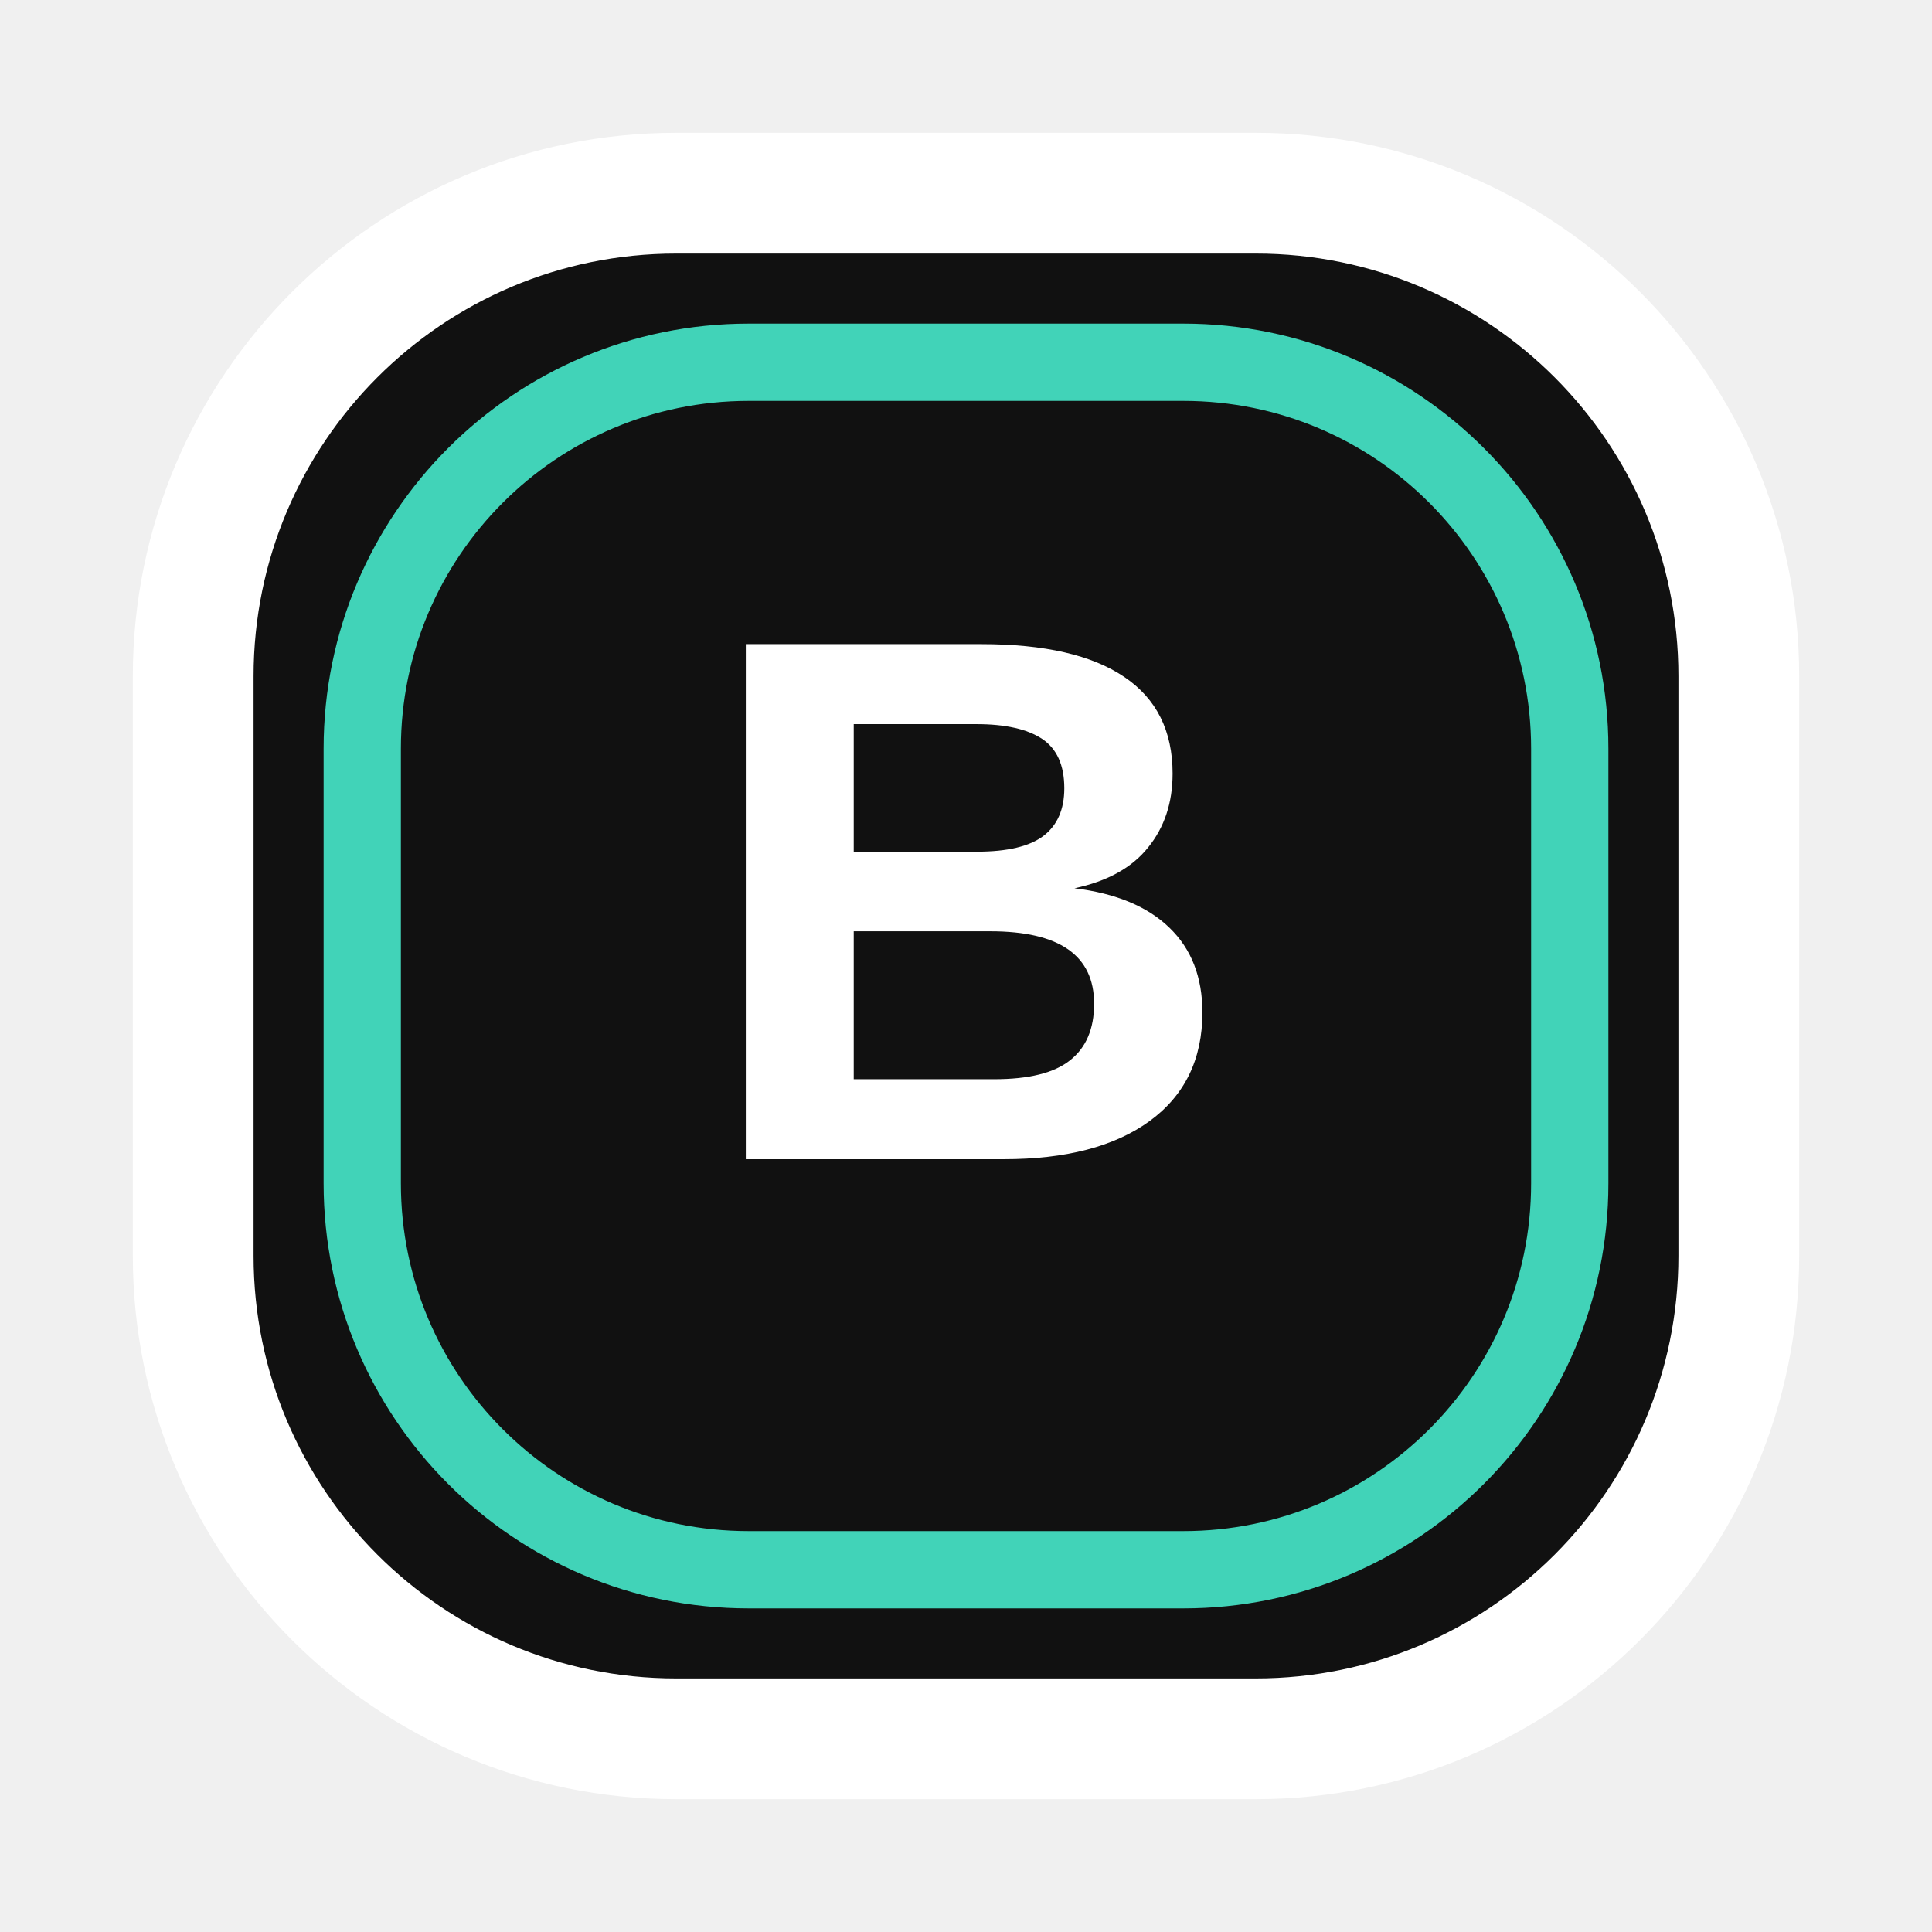
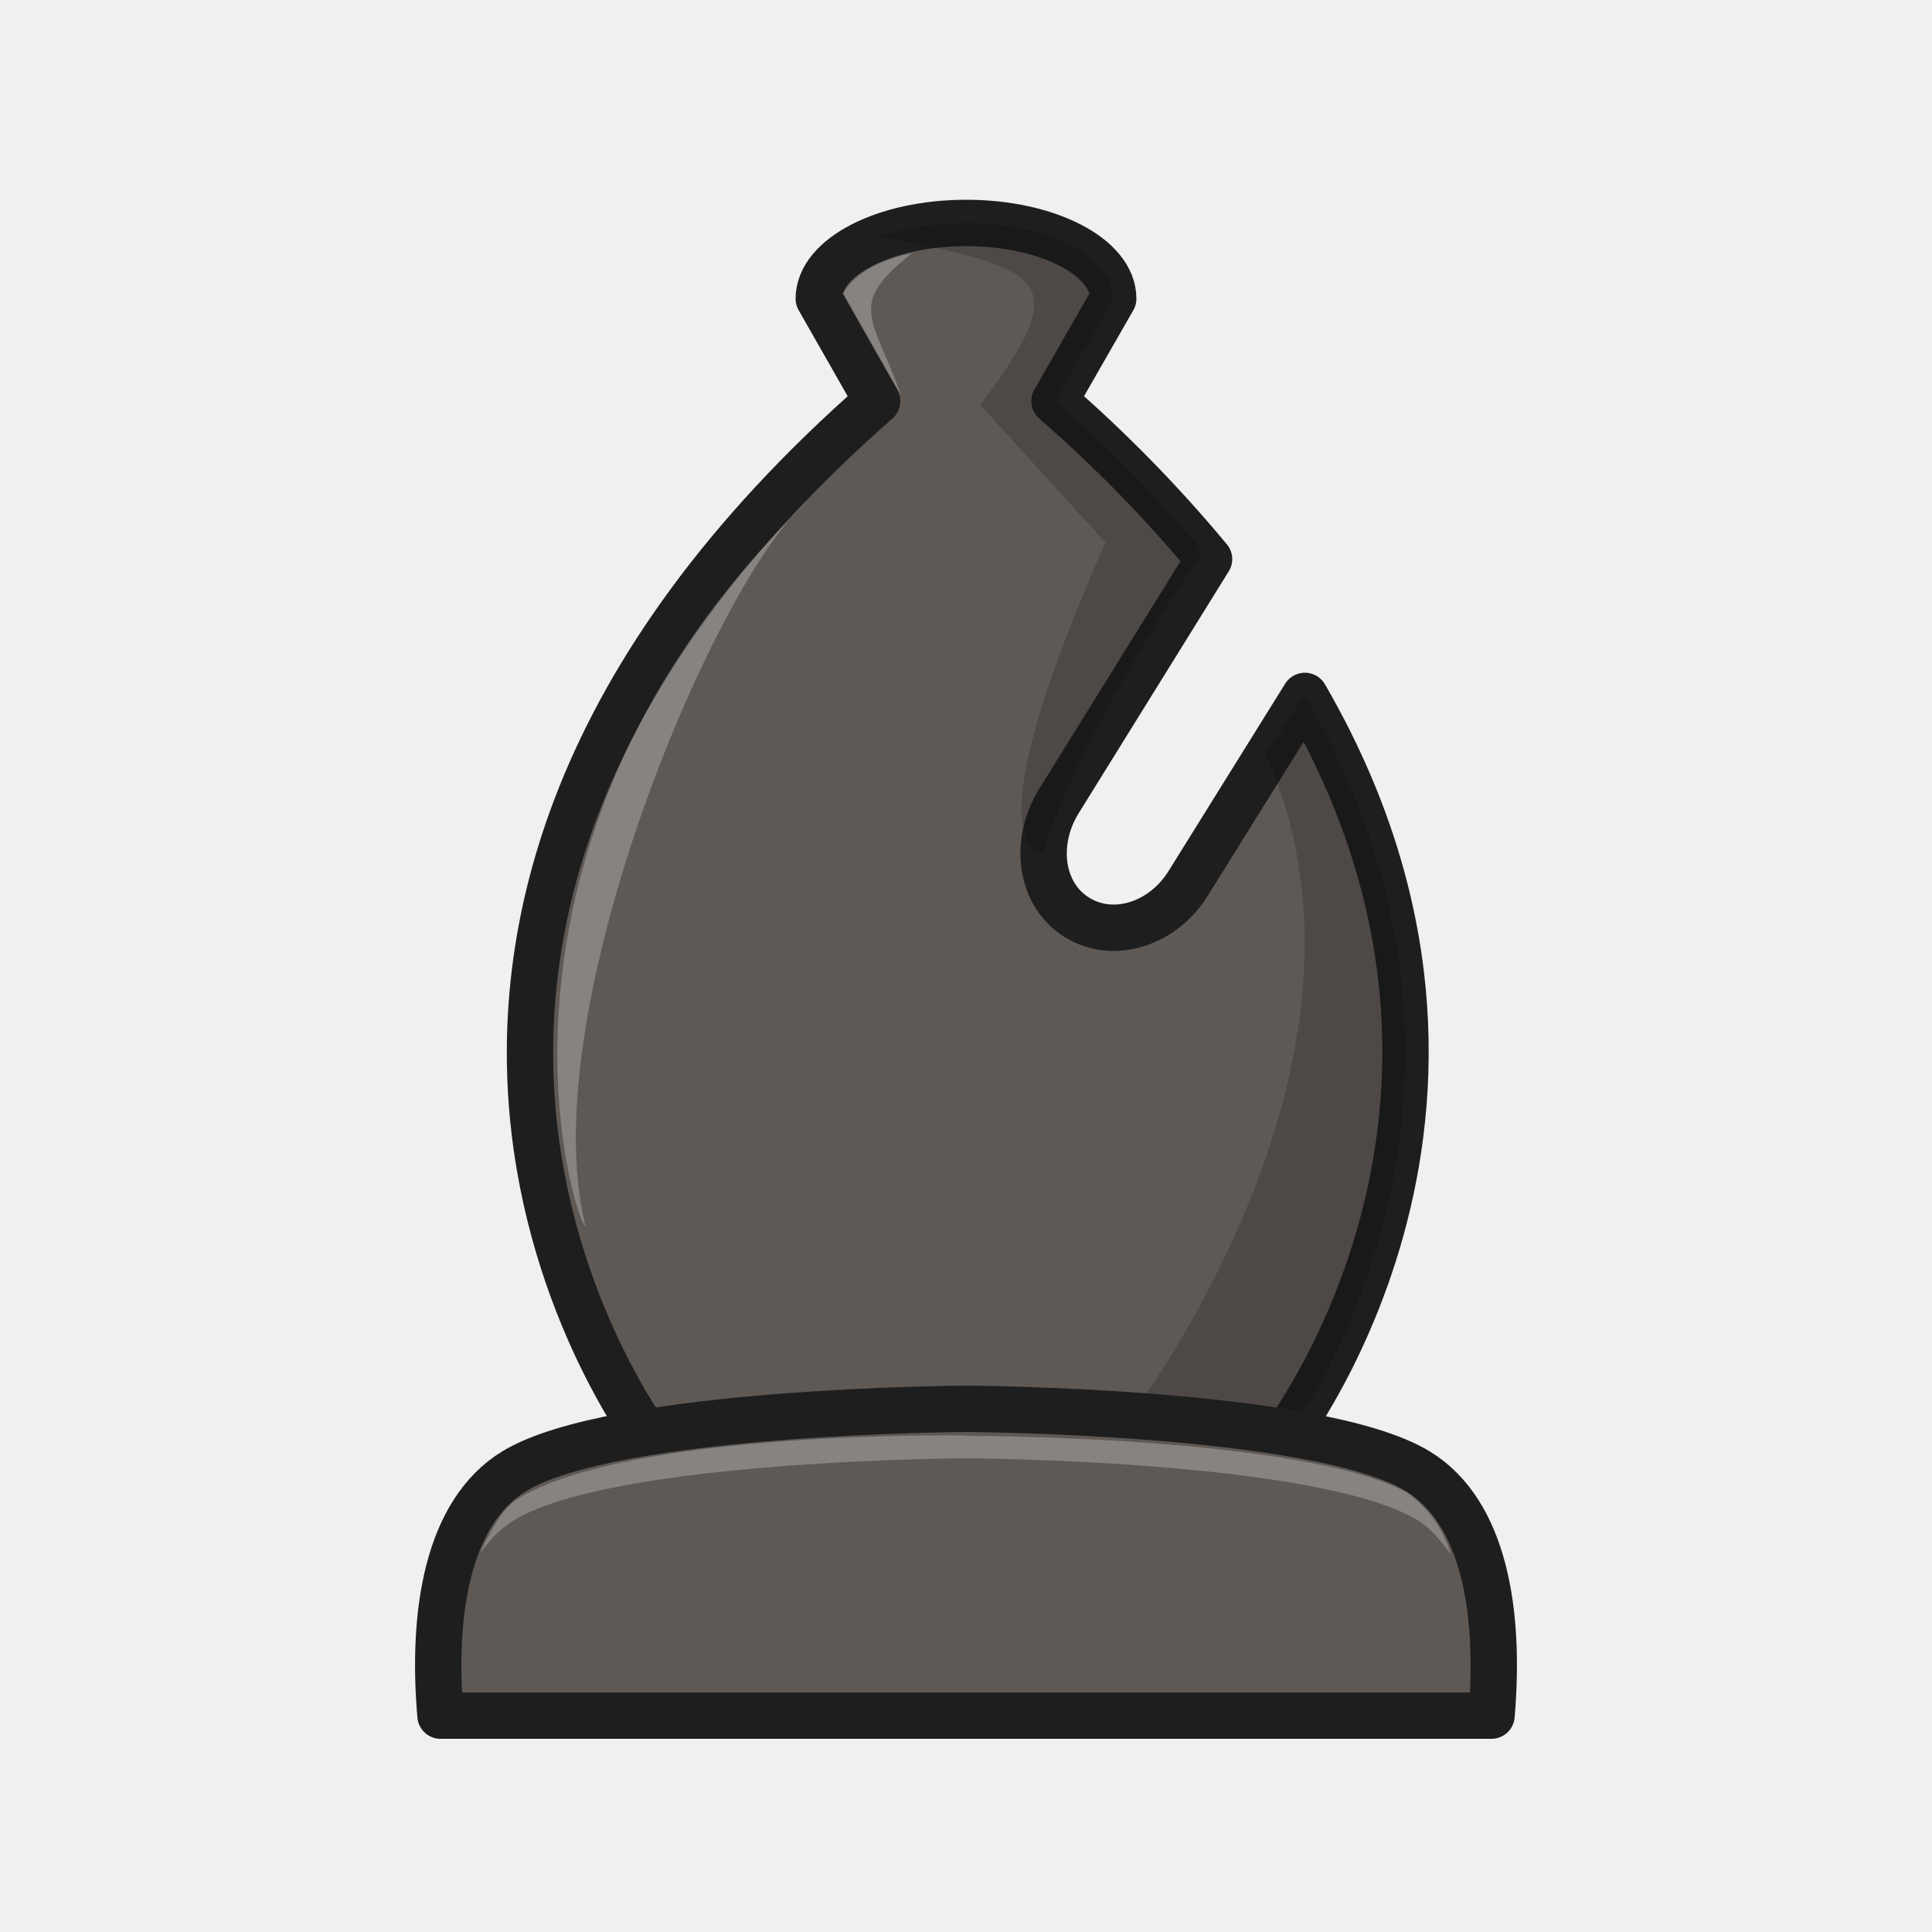
- <svg xmlns="http://www.w3.org/2000/svg" viewBox="0 0 80 80" role="img" aria-labelledby="title desc">
-   <rect x="8" y="8" width="64" height="64" rx="20" fill="#111111" stroke="#ffffff" stroke-width="5" />
-   <rect x="15" y="15" width="50" height="50" rx="16" fill="none" stroke="#41d3b8" stroke-width="3.2" />
-   <text x="40" y="48" text-anchor="middle" font-family="Manrope, Arial, sans-serif" font-size="31" font-weight="900" fill="#ffffff">B</text>
+ <svg xmlns="http://www.w3.org/2000/svg" fill-rule="evenodd" clip-rule="evenodd" image-rendering="optimizeQuality" shape-rendering="geometricPrecision" text-rendering="geometricPrecision" viewBox="0 0 50 50">
+   <path fill="#5f5955" stroke="#1e1e1e" stroke-linejoin="round" stroke-width="1.2" d="M25 5.77c-2.1 0-3.81.88-3.81 1.96l1.51 2.65C6.65 24.47 17 37.52 17 37.52h16s7.05-8.68.77-19.51l-3 4.82c-.66 1.09-1.96 1.5-2.9.91-.93-.57-1.14-1.91-.47-3l3.89-6.27a35.38 35.38 0 0 0-4-4.09l1.52-2.65c0-1.08-1.7-1.96-3.8-1.96z" />
+   <path d="M25 5.77c-.82 0-1.57.13-2.2.36 4.35.84 4.99 1.12 2.57 4.35l3.24 3.56c-3.65 8.24-1.6 8-1.6 8s.7-2.65 4.11-7.77a35.7 35.7 0 0 0-3.82-3.89l1.51-2.65c0-1.08-1.7-1.96-3.81-1.96M33.77 18l-1.01 1.52c3.73 8.41-4.14 18-4.14 18H33c.16.03 6.96-8.85.77-19.52" opacity=".18" />
+   <path fill="#fff" d="M15.14 31.72c-.22-.03-3.42-9.78 5.76-18.75-2.3 1.9-7.14 13.16-5.75 18.75zM23.3 10.2l-1.47-2.6s.24-.72 1.78-1.05c-1.73 1.35-1 1.67-.3 3.65z" opacity=".25" />
+   <path fill="#5f5955" stroke="#1e1e1e" stroke-linejoin="round" stroke-width="1.2" d="M25 36.46s-9.13.04-11.7 1.62c-1.72 1.06-2.13 3.65-1.9 6.32h27.2c.23-2.67-.18-5.26-1.9-6.32C34.12 36.5 25 36.46 25 36.46z" />
+   <path fill="#fff" d="M25 37.15S16.29 37 13.38 38.8c-.37.23-.7.84-.96 1.4.26-.34.5-.62.89-.86 2.56-1.56 11.69-1.6 11.69-1.6s9.13.04 11.7 1.61c.38.24.58.54.85.87a3 3 0 0 0-1.15-1.6C33.65 37.15 25 37.16 25 37.16z" opacity=".25" />
</svg>
